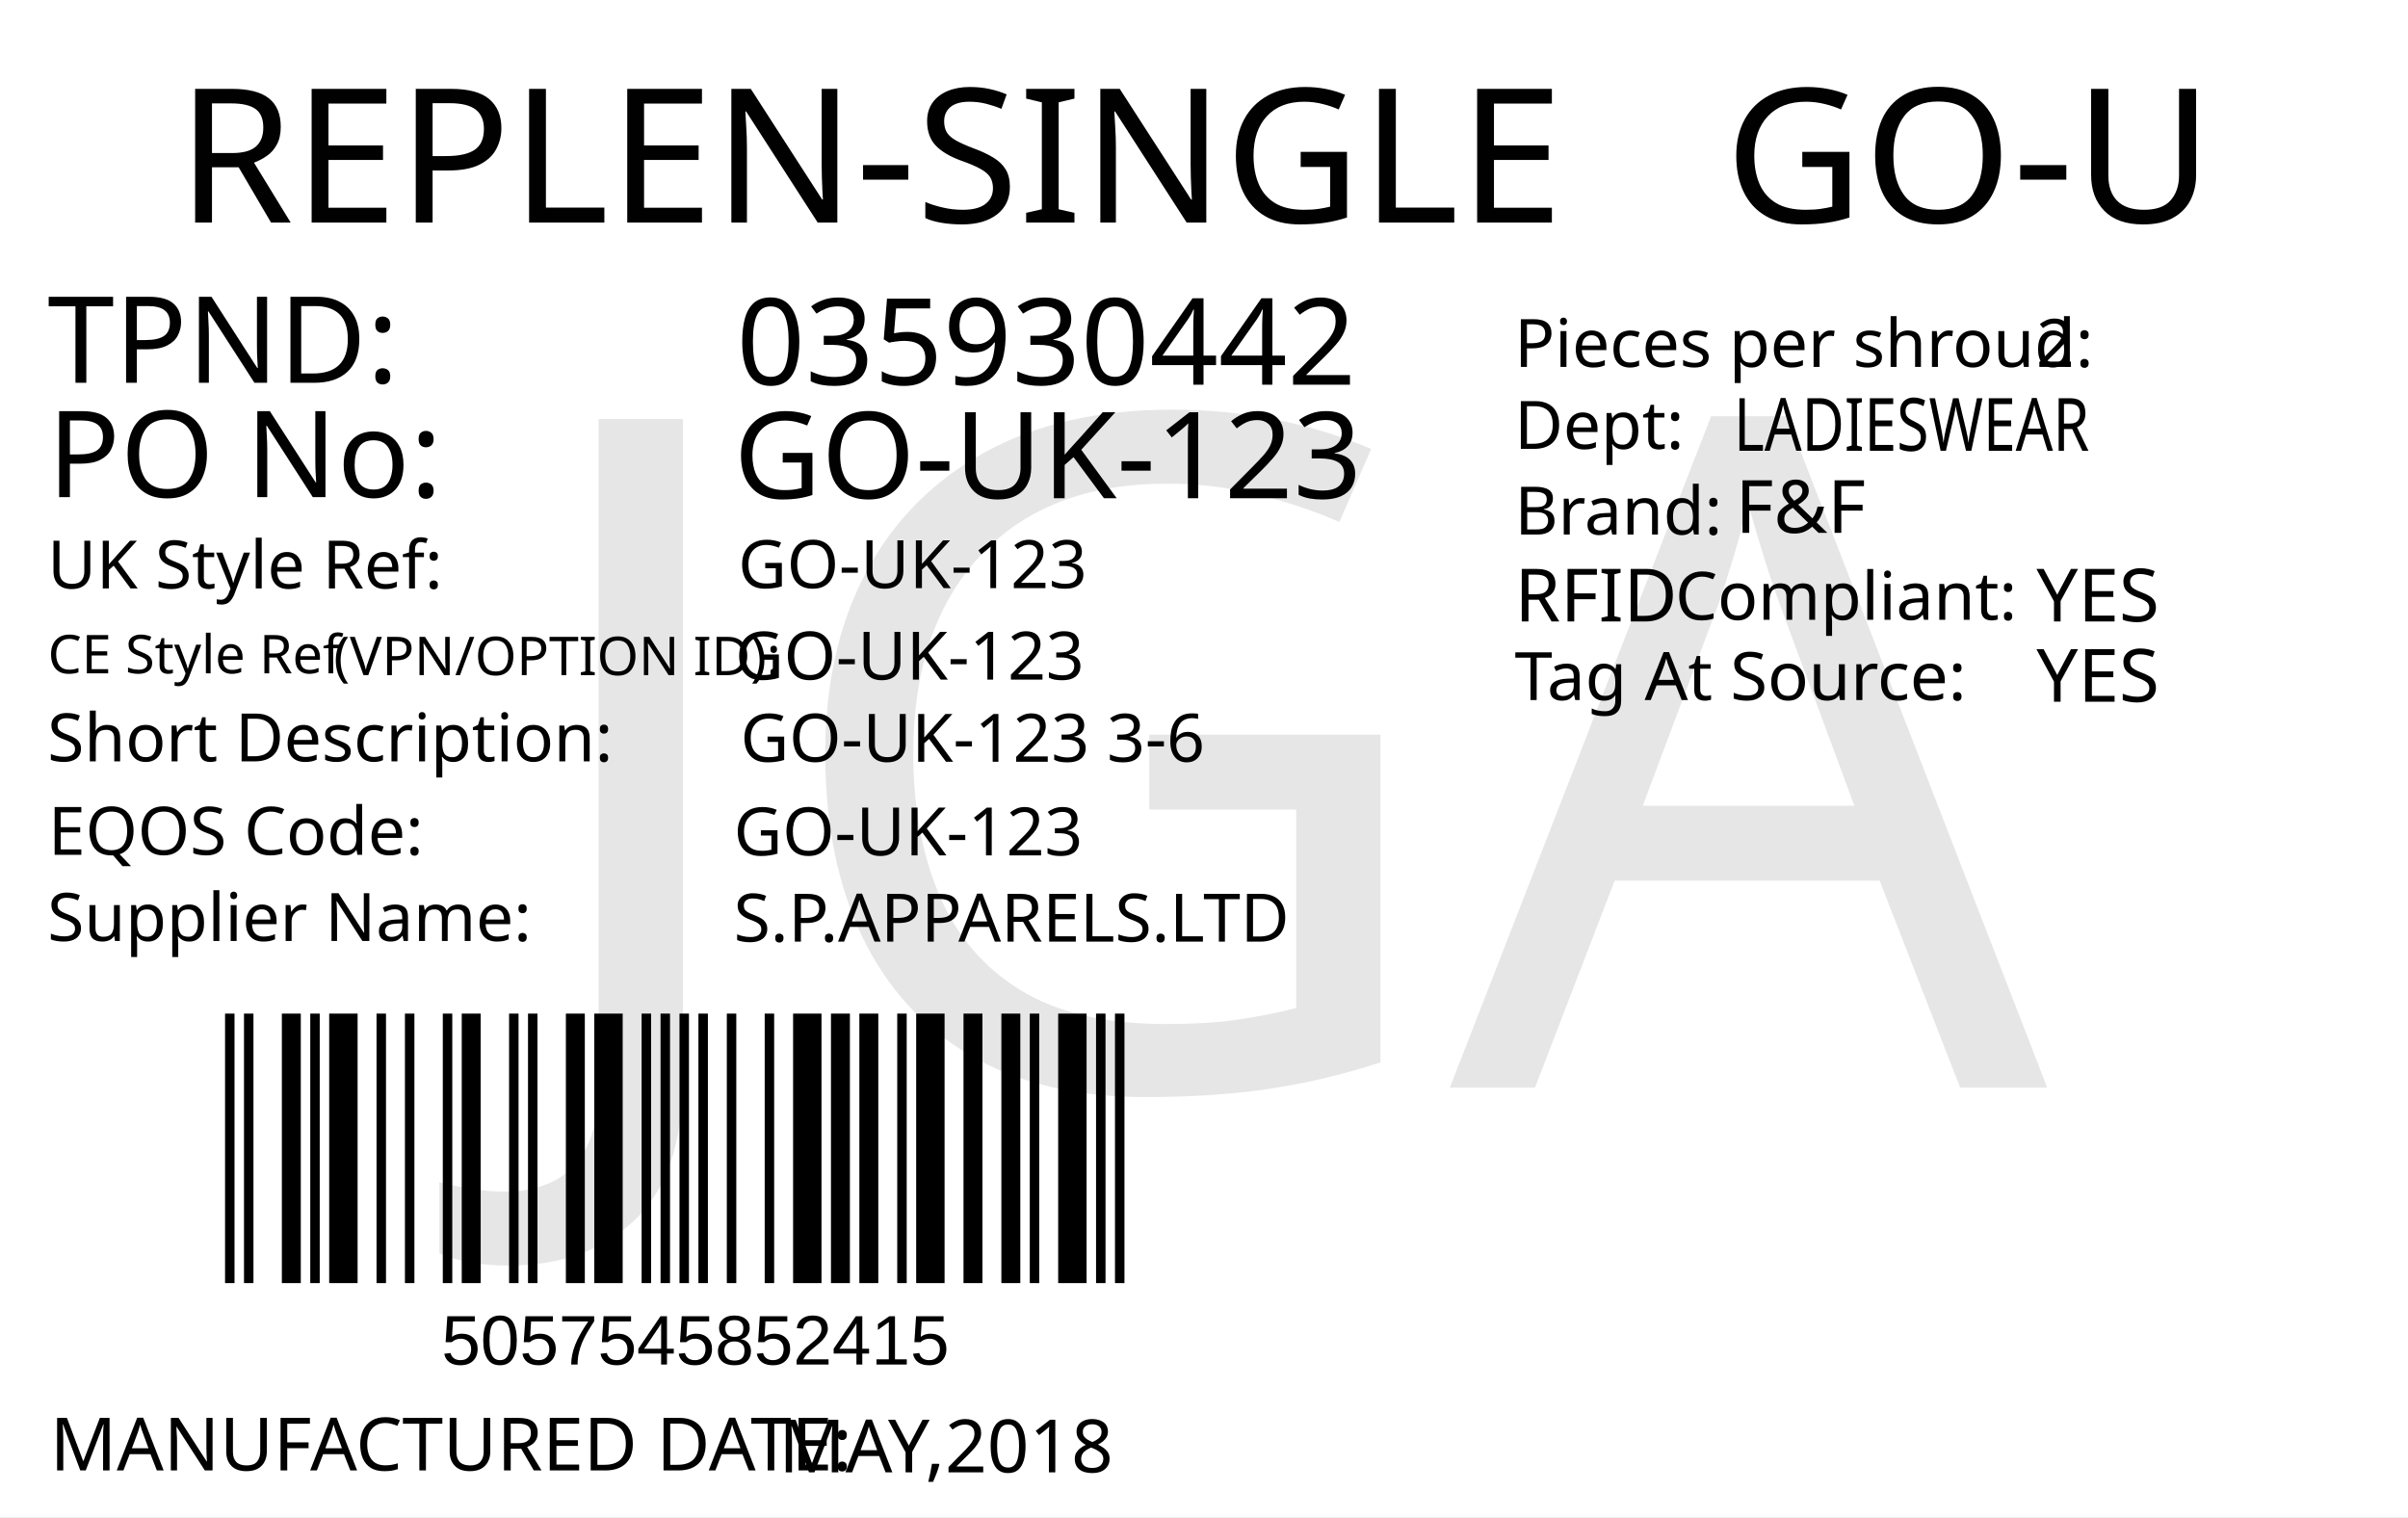
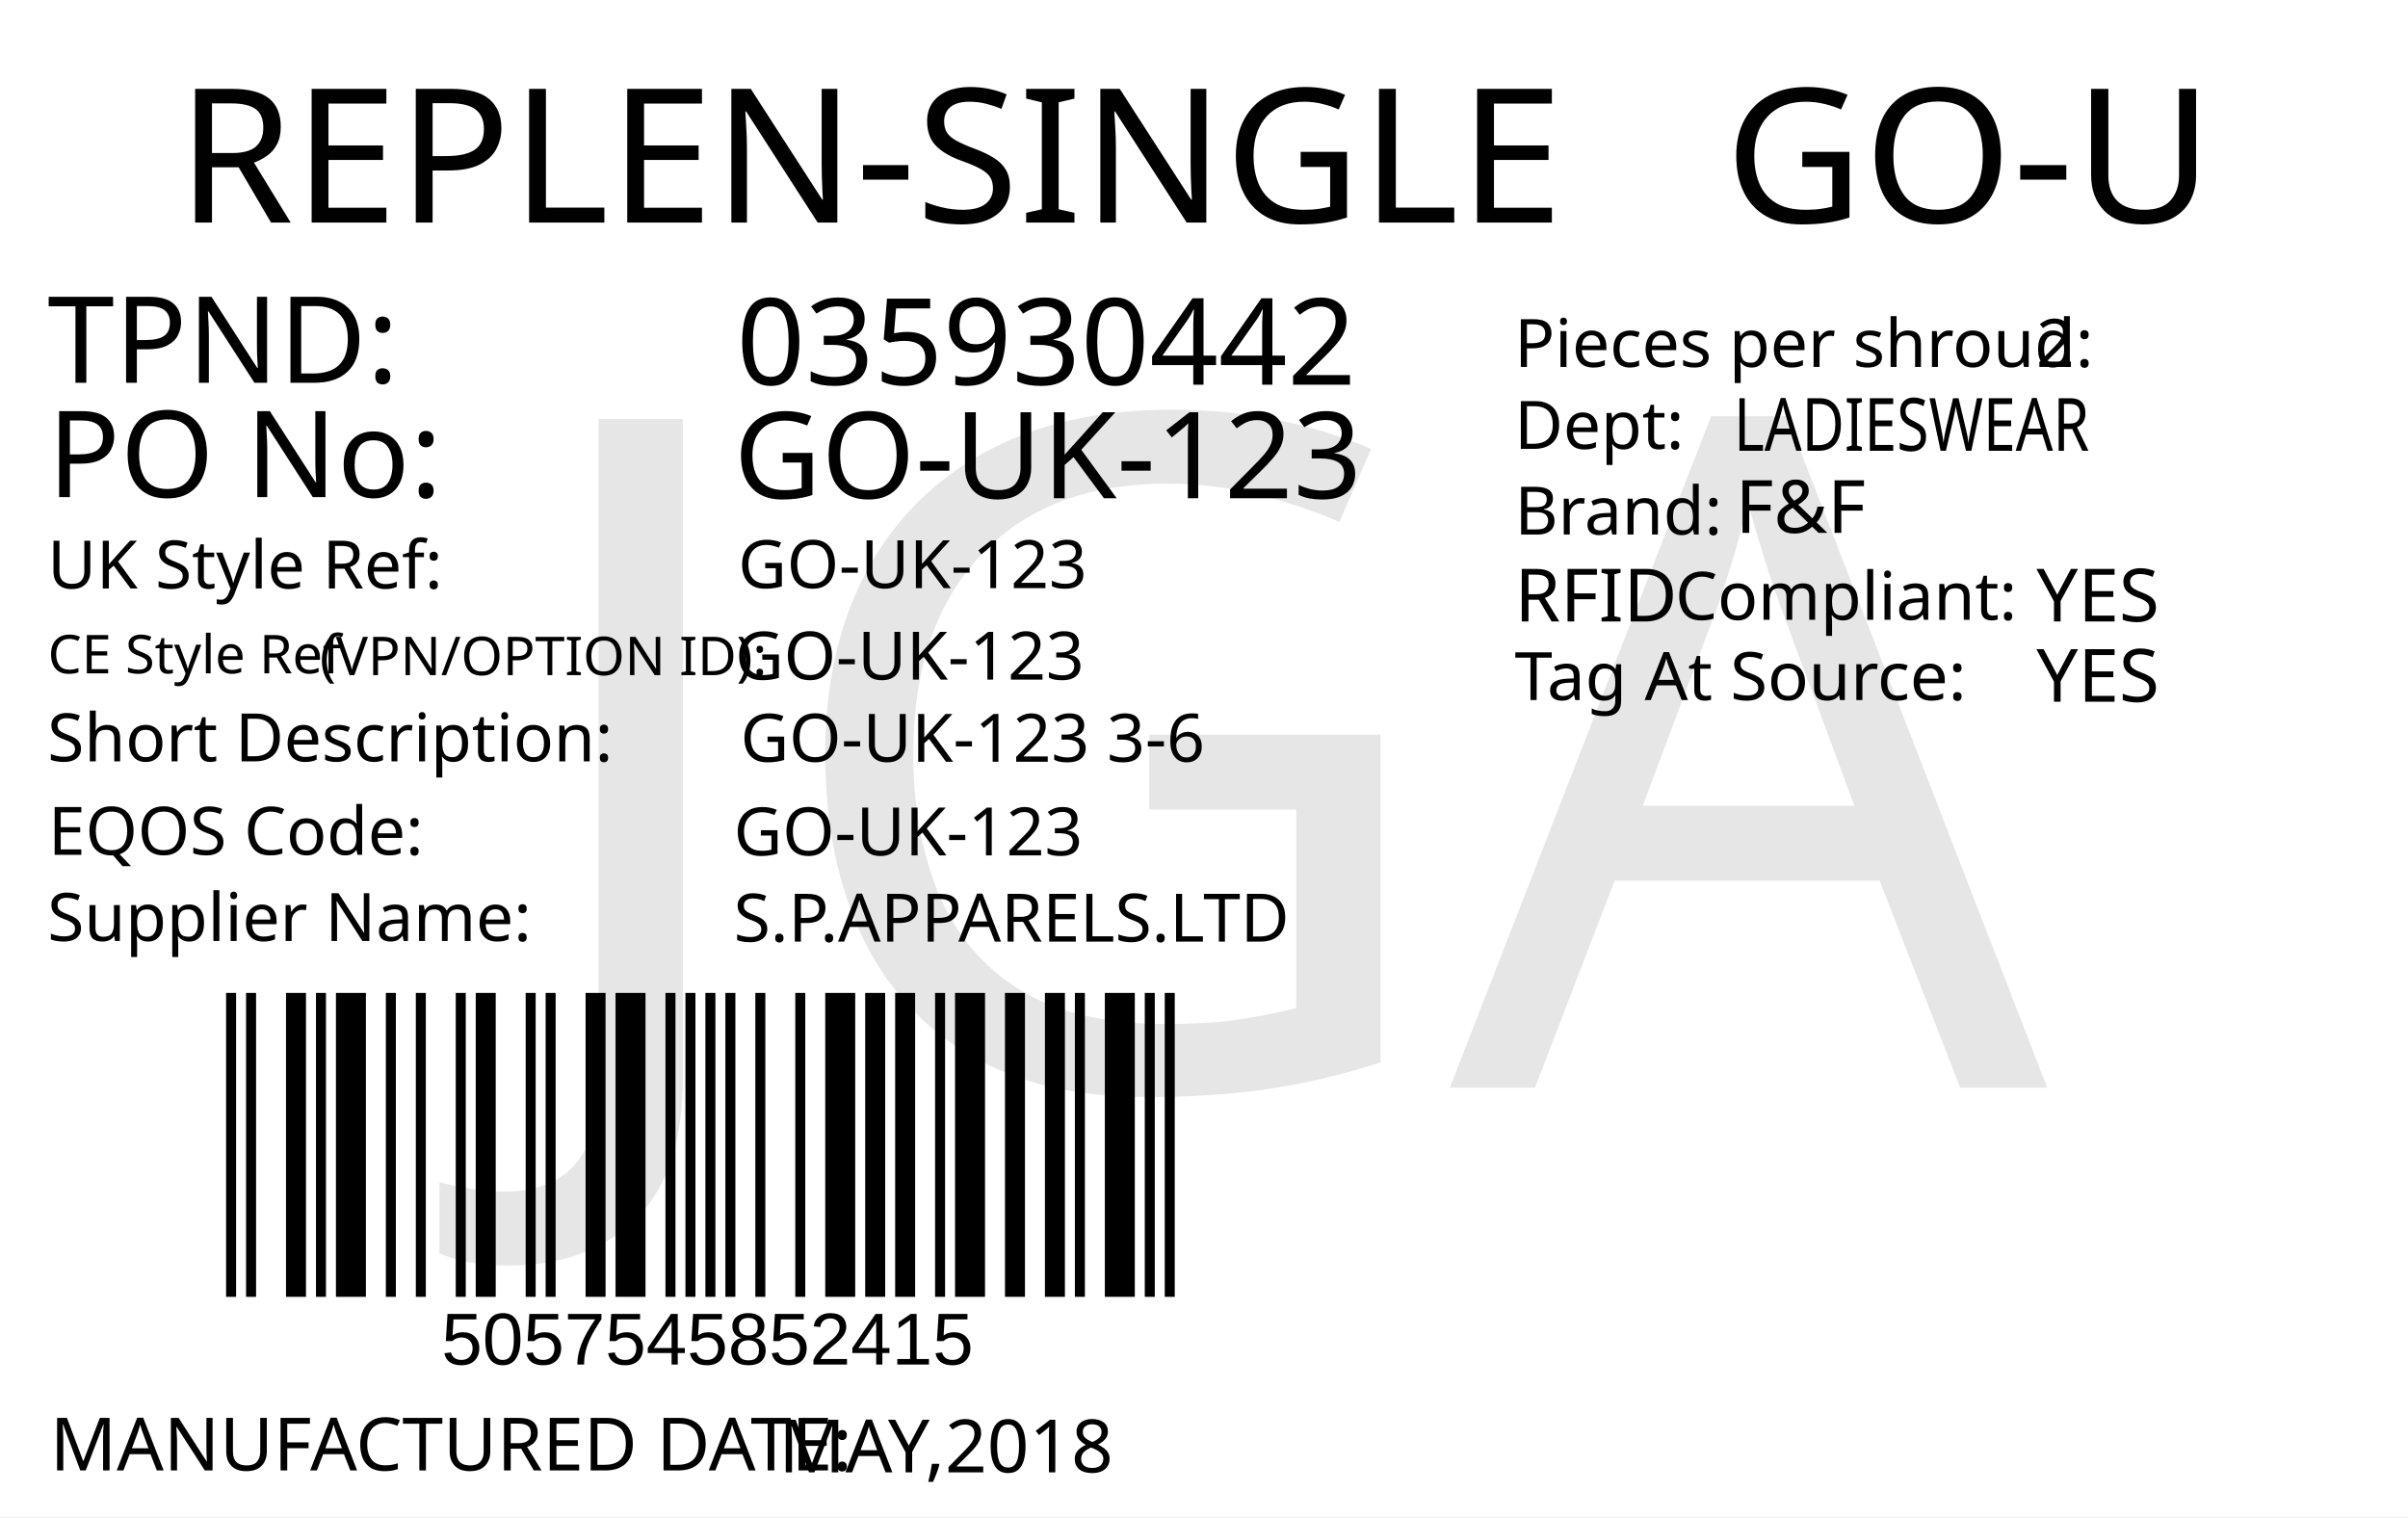
<svg xmlns="http://www.w3.org/2000/svg" version="1.1" id="Layer_1" x="0px" y="0px" viewBox="0 0 360 226.8" style="enable-background:new 0 0 360 226.8;" xml:space="preserve">
  <g>
    <rect y="0" style="fill:#FFFFFF;" width="360" height="226.8" />
  </g>
  <text transform="matrix(1 0 0 1 26.4566 33.2706)" style="fill:#010101; font-family:'FranklinGothicBT-RomanCondensed', FrankGoth Cn BT; font-size:28px;">REPLEN-SINGLE</text>
  <text id="season_code" transform="matrix(1.0186 0 0 1 257.8428 33.2707)" style="fill:#010101; font-family:'FranklinGothicBT-RomanCondensed', FrankGoth Cn BT; font-size:28px;">GO-U</text>
-   <g width="391" height="178" transform="matrix(0.3625 0 0 0.2548 30 149.0012)" id="barcode">
-     <svg id="ean-13" width="391.075px" height="178.02px" x="0px" y="0px" viewBox="0 0 393 179" version="1.1" font-size="30px" font-family="frankgothcnbt" style="transform: translate(0px, 0px);">
-       <rect x="0" y="0" width="393" height="179" style="fill:#ffffff;" />
+   <g width="391" height="178" transform="matrix(0.3625 0 0 0.2548 30 123.001)" id="barcode">
+     <svg id="ean-13" width="412.25px" height="378.02px" x="0px" y="0px" viewBox="0 0 393 190" version="1.1" font-size="50px" font-family="frankgothcnbt" style="transform: translate(0px, 0px);">
+       <rect x="0" y="0" width="393" height="190" style="fill:#ffffff;" />
      <g transform="translate(10, 10)" style="fill:#000000;">
-         <rect x="0" y="0" width="3.926" height="159" />
-         <rect x="7.852" y="0" width="3.926" height="159" />
-         <rect x="23.556" y="0" width="7.852" height="159" />
-         <rect x="35.334" y="0" width="3.926" height="159" />
-         <rect x="43.186" y="0" width="11.778" height="159" />
-         <rect x="62.816" y="0" width="3.926" height="159" />
-         <rect x="74.594" y="0" width="3.926" height="159" />
-         <rect x="90.298" y="0" width="3.926" height="159" />
-         <rect x="98.15" y="0" width="7.852" height="159" />
-         <rect x="117.78" y="0" width="3.926" height="159" />
-         <rect x="125.632" y="0" width="3.926" height="159" />
-         <rect x="141.336" y="0" width="7.852" height="159" />
-         <rect x="153.114" y="0" width="11.778" height="159" />
-         <rect x="172.744" y="0" width="3.926" height="159" />
-         <rect x="180.596" y="0" width="3.926" height="159" />
-         <rect x="188.448" y="0" width="3.926" height="159" />
-         <rect x="196.3" y="0" width="3.926" height="159" />
-         <rect x="208.078" y="0" width="3.926" height="159" />
-         <rect x="223.782" y="0" width="3.926" height="159" />
-         <rect x="235.56" y="0" width="11.778" height="159" />
-         <rect x="251.264" y="0" width="7.852" height="159" />
-         <rect x="263.042" y="0" width="7.852" height="159" />
-         <rect x="278.746" y="0" width="3.926" height="159" />
-         <rect x="286.598" y="0" width="11.778" height="159" />
-         <rect x="306.228" y="0" width="7.852" height="159" />
-         <rect x="321.932" y="0" width="7.852" height="159" />
-         <rect x="333.71" y="0" width="3.926" height="159" />
-         <rect x="345.488" y="0" width="11.778" height="159" />
-         <rect x="361.192" y="0" width="3.926" height="159" />
-         <rect x="369.044" y="0" width="3.926" height="159" />
+         <rect x="0" y="0" width="3.926" height="170" />
+         <rect x="7.852" y="0" width="3.926" height="170" />
+         <rect x="23.556" y="0" width="7.852" height="170" />
+         <rect x="35.334" y="0" width="3.926" height="170" />
+         <rect x="43.186" y="0" width="11.778" height="170" />
+         <rect x="62.816" y="0" width="3.926" height="170" />
+         <rect x="74.594" y="0" width="3.926" height="170" />
+         <rect x="90.298" y="0" width="3.926" height="170" />
+         <rect x="98.15" y="0" width="7.852" height="170" />
+         <rect x="117.78" y="0" width="3.926" height="170" />
+         <rect x="125.632" y="0" width="3.926" height="170" />
+         <rect x="141.336" y="0" width="7.852" height="170" />
+         <rect x="153.114" y="0" width="11.778" height="170" />
+         <rect x="172.744" y="0" width="3.926" height="170" />
+         <rect x="180.596" y="0" width="3.926" height="170" />
+         <rect x="188.448" y="0" width="3.926" height="170" />
+         <rect x="196.3" y="0" width="3.926" height="170" />
+         <rect x="208.078" y="0" width="3.926" height="170" />
+         <rect x="223.782" y="0" width="3.926" height="170" />
+         <rect x="235.56" y="0" width="11.778" height="170" />
+         <rect x="251.264" y="0" width="7.852" height="170" />
+         <rect x="263.042" y="0" width="7.852" height="170" />
+         <rect x="278.746" y="0" width="3.926" height="170" />
+         <rect x="286.598" y="0" width="11.778" height="170" />
+         <rect x="306.228" y="0" width="7.852" height="170" />
+         <rect x="321.932" y="0" width="7.852" height="170" />
+         <rect x="333.71" y="0" width="3.926" height="170" />
+         <rect x="345.488" y="0" width="11.778" height="170" />
+         <rect x="361.192" y="0" width="3.926" height="170" />
+         <rect x="369.044" y="0" width="3.926" height="170" />
      </g>
    </svg>
  </g>
-   <text transform="matrix(1 0 0 1 65.9998 204)" style="font-family:Myriad, Myriad Roman, Arial, sans-serif; font-size:10.5px;" id="barcode_number">5057545852415</text>
+   <text transform="matrix(1 0 0 1 65.9998 204)" style="font-family:Myriad, Myriad Roman, Arial, sans-serif; font-size:11px;" id="barcode_number">5057545852415</text>
  <text transform="matrix(1 0 0 1 7.0935 57.2278)" style="fill:#010101; font-family:'FranklinGothicBT-RomanCondensed', FrankGoth Cn BT; font-size:18px;">TPND: </text>
  <text transform="matrix(1 0 0 1 7.0935 74.3259)" style="fill:#010101; font-family:'FranklinGothicBT-RomanCondensed', FrankGoth Cn BT; font-size:18px;">PO No: </text>
  <text id="tpnd" transform="matrix(1 0 0 1 110.0921 57.5111)" style="fill:#010101; font-family:'FranklinGothicBT-RomanCondensed', FrankGoth Cn BT; font-size:18px;">035930442</text>
  <text id="po_number" transform="matrix(1 0 0 1 109.6909 74.4908)" style="fill:#010101; font-family:'FranklinGothicBT-RomanCondensed', FrankGoth Cn BT; font-size:18px;">GO-UK-123</text>
  <text transform="matrix(1 0 0 1 226.4018 54.8575)" style="fill:#010101; font-family:'FranklinGothicBT-RomanCondensed', FrankGoth Cn BT; font-size:10px;">Pieces per shroud: </text>
  <text transform="matrix(1 0 0 1 304.4018 54.8575)" style="fill:#010101; font-family:'FranklinGothicBT-RomanCondensed', FrankGoth Cn BT; font-size:10px;" id="unit_per_case">2</text>
  <text transform="matrix(1 0 0 1 226.4018 67.108)" style="fill:#010101; font-family:'FranklinGothicBT-RomanCondensed', FrankGoth Cn BT; font-size:10px;">Dept: </text>
  <text transform="matrix(0.7943 0 0 1 259.2063 67.3955)" style="font-family:'FranklinGothicBT-RomanCondensed', FrankGoth Cn BT; font-size:11px;" id="department">LADIESWEAR</text>
  <text transform="matrix(1 0 0 1 226.4452 79.9133)" style="fill:#010101; font-family:'FranklinGothicBT-RomanCondensed', FrankGoth Cn BT; font-size:10px;">Brand: </text>
  <text id="brand" transform="matrix(1 0 0 1 259.4503 79.6635)" style="font-family:'FranklinGothicBT-RomanCondensed', FrankGoth Cn BT; font-size:11px;">F&amp;F</text>
  <text id="rfid" transform="matrix(1 0 0 1 304.4503 92.9129)" style="fill:#010101; font-family:'FranklinGothicBT-RomanCondensed', FrankGoth Cn BT; font-size:11px;">YES</text>
  <text transform="matrix(1 0 0 1 226.4458 92.913)" style="fill:#010101; font-family:'FranklinGothicBT-RomanCondensed', FrankGoth Cn BT; font-size:11px;">RFID </text>
  <text transform="matrix(1 0 0 1 250.4442 92.6632)" style="fill:#010101; font-family:'FranklinGothicBT-RomanCondensed', FrankGoth Cn BT; font-size:10px;">Compliant:</text>
  <text id="tag_at_source" transform="matrix(1 0 0 1 304.4512 104.9134)" style="fill:#010101; font-family:'FranklinGothicBT-RomanCondensed', FrankGoth Cn BT; font-size:11px;">YES</text>
  <text transform="matrix(1.0159 0 0 1 226.4465 104.6626)" style="fill:#010101; font-family:'FranklinGothicBT-RomanCondensed', FrankGoth Cn BT; font-size:10px;">Tag At Source:</text>
  <text transform="matrix(1 0 0 1 7.4744 219.8353)" style="fill:#010101; font-family:'FranklinGothicBT-RomanCondensed', FrankGoth Cn BT; font-size:11px;">MANUFACTURED DATE: </text>
  <text transform="matrix(1 0 0 1 116.4164 220.1187)" style="fill:#010101; font-family:'FranklinGothicBT-RomanCondensed', FrankGoth Cn BT; font-size:11px;" id="manufactured_date">MAY,2018</text>
  <text transform="matrix(1 0 0 1 7.0916 87.9775)" style="fill:#010101; font-family:'FranklinGothicBT-RomanCondensed', FrankGoth Cn BT; font-size:10px;">UK Style Ref:</text>
  <text transform="matrix(1 0 0 1 60.5916 87.9775)" style="fill:#010101; font-family:'FranklinGothicBT-RomanCondensed', FrankGoth Cn BT; font-size:10px; letter-spacing:43;"> </text>
  <text transform="matrix(1 0 0 1 106.3916 87.9775)" style="fill:#010101; font-family:'FranklinGothicBT-RomanCondensed', FrankGoth Cn BT; font-size:10px;"> </text>
-   <text transform="matrix(1 0 0 1 47.8128 100.9361)" style="font-family:'FranklinGothicBT-RomanCondensed', FrankGoth Cn BT; font-size:8px;"> (VPN/OPTION ID): </text>
+   <text transform="matrix(1 0 0 1 47.8128 100.9361)" style="font-family:'FranklinGothicBT-RomanCondensed', FrankGoth Cn BT; font-size:8px;">(VPN/OPTION ID): </text>
  <text transform="matrix(1 0 0 1 7.1485 100.6665)" style="font-family:'FranklinGothicBT-RomanCondensed', FrankGoth Cn BT; font-size:8px;">CE Style Ref</text>
  <text transform="matrix(1 0 0 1 7.0916 113.8261)" style="fill:#010101; font-family:'FranklinGothicBT-RomanCondensed', FrankGoth Cn BT; font-size:10px;">Short Description:</text>
  <text transform="matrix(1 0 0 1 81.3916 113.8261)" style="fill:#010101; font-family:'FranklinGothicBT-RomanCondensed', FrankGoth Cn BT; font-size:10px; letter-spacing:5;"> </text>
  <text transform="matrix(1 0 0 1 90.1916 113.8261)" style="fill:#010101; font-family:'FranklinGothicBT-RomanCondensed', FrankGoth Cn BT; font-size:10px;"> </text>
  <text transform="matrix(1 0 0 1 7.2048 127.7902)" style="fill:#010101; font-family:'FranklinGothicBT-RomanCondensed', FrankGoth Cn BT; font-size:10px;">EQOS Code:</text>
  <text transform="matrix(1 0 0 1 56.0048 127.7902)" style="fill:#010101; font-family:'FranklinGothicBT-RomanCondensed', FrankGoth Cn BT; font-size:10px; letter-spacing:21;"> </text>
  <text transform="matrix(1 0 0 1 79.8048 127.7902)" style="fill:#010101; font-family:'FranklinGothicBT-RomanCondensed', FrankGoth Cn BT; font-size:10px;"> </text>
  <text transform="matrix(1 0 0 1 7.0916 140.6742)" style="fill:#010101; font-family:'FranklinGothicBT-RomanCondensed', FrankGoth Cn BT; font-size:10px;">Supplier Name:</text>
  <text transform="matrix(1 0 0 1 68.9916 140.6742)" style="fill:#010101; font-family:'FranklinGothicBT-RomanCondensed', FrankGoth Cn BT; font-size:10px; letter-spacing:18;"> </text>
  <text transform="matrix(1 0 0 1 89.9916 140.6742)" style="fill:#010101; font-family:'FranklinGothicBT-RomanCondensed', FrankGoth Cn BT; font-size:10px;"> </text>
  <text id="uk_style" transform="matrix(1 0 0 1 110.3395 87.9234)" style="fill:#010101; font-family:'FranklinGothicBT-RomanCondensed', FrankGoth Cn BT; font-size:10px;">GO-UK-123</text>
  <text id="ce_style" transform="matrix(1 0 0 1 109.8977 101.6038)" style="fill:#010101; font-family:'FranklinGothicBT-RomanCondensed', FrankGoth Cn BT; font-size:10px;">GO-UK-123</text>
  <text id="eqos" transform="matrix(1 0 0 1 109.688 127.8837)" style="fill:#010101; font-family:'FranklinGothicBT-RomanCondensed', FrankGoth Cn BT; font-size:10px;">GO-UK-123</text>
  <text id="supplier" transform="matrix(1 0 0 1 109.688 140.7752)" style="fill:#010101; font-family:'FranklinGothicBT-RomanCondensed', FrankGoth Cn BT; font-size:10px;">S.P.APPARELS.LTD</text>
  <text id="description" transform="matrix(1 0 0 1 110.6875 113.8827)" style="fill:#010101; font-family:'FranklinGothicBT-RomanCondensed', FrankGoth Cn BT; font-size:10px;">GO-UK-123 3-6</text>
  <text transform="matrix(1 0 0 1 76.6108 162.606)" style="font-family:'FranklinGothicBT-RomanCondensed', FrankGoth Cn BT; font-size:140px;opacity: 0.1;" id="watermark">JGA</text>
</svg>
